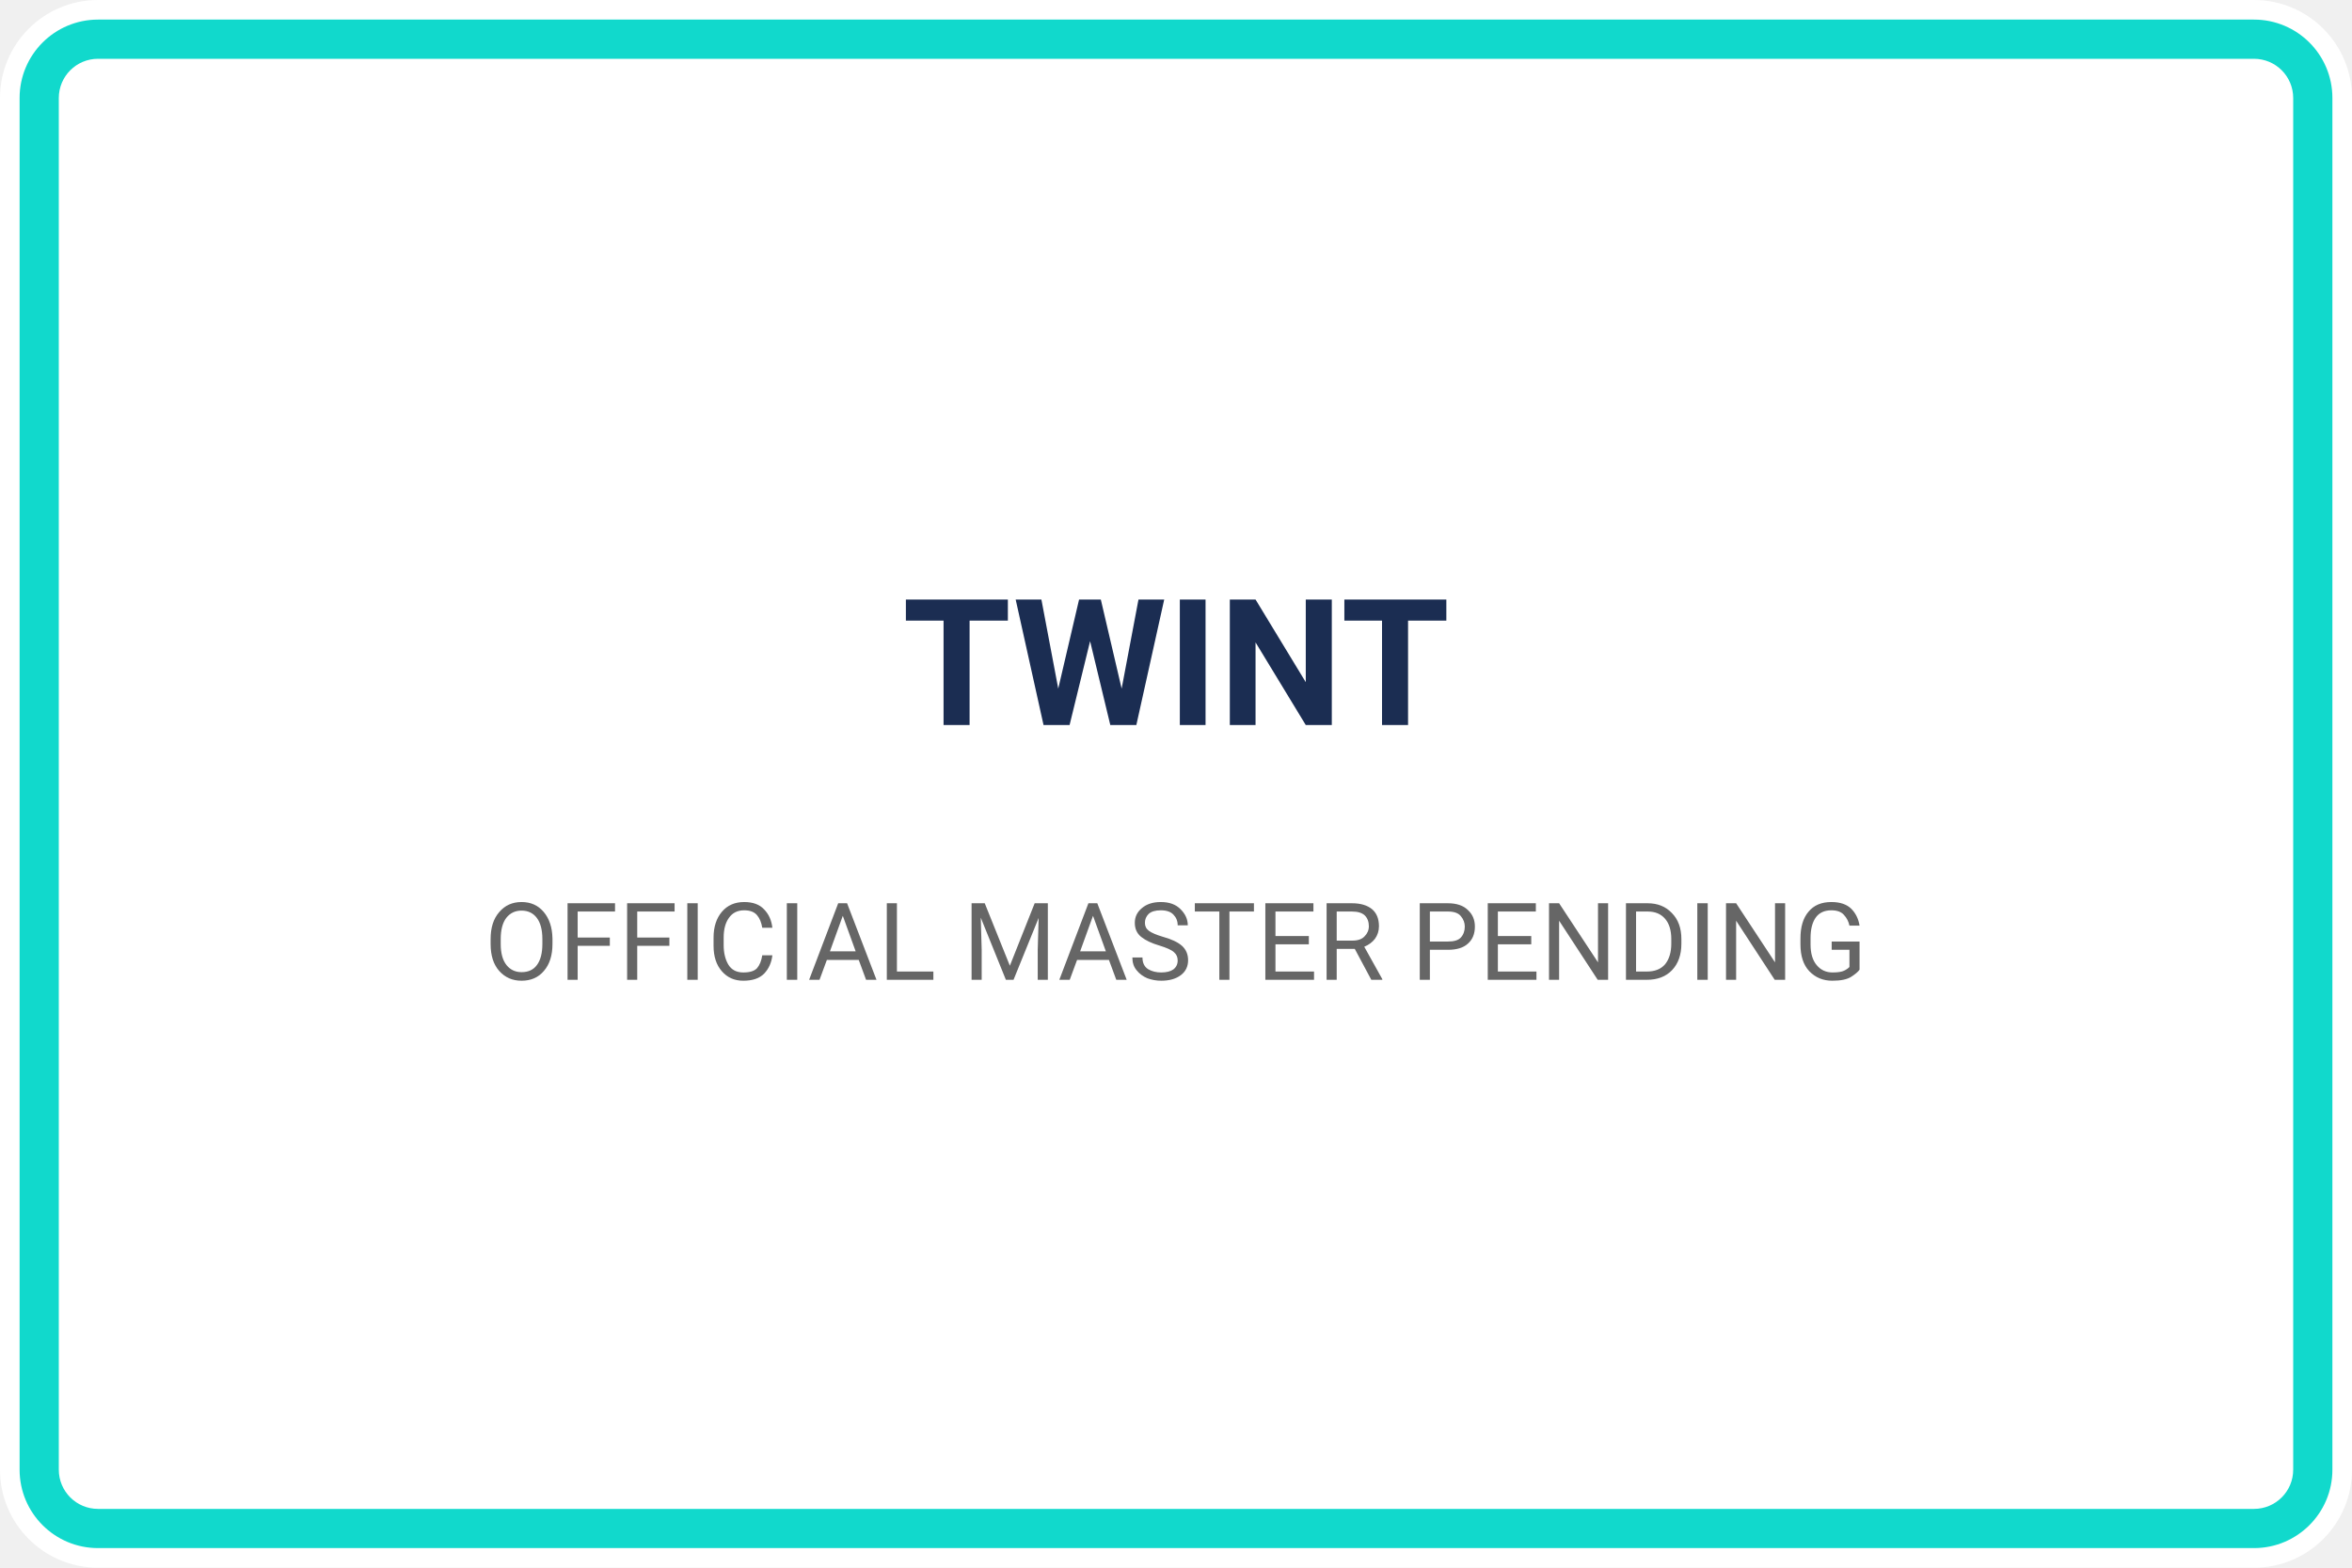
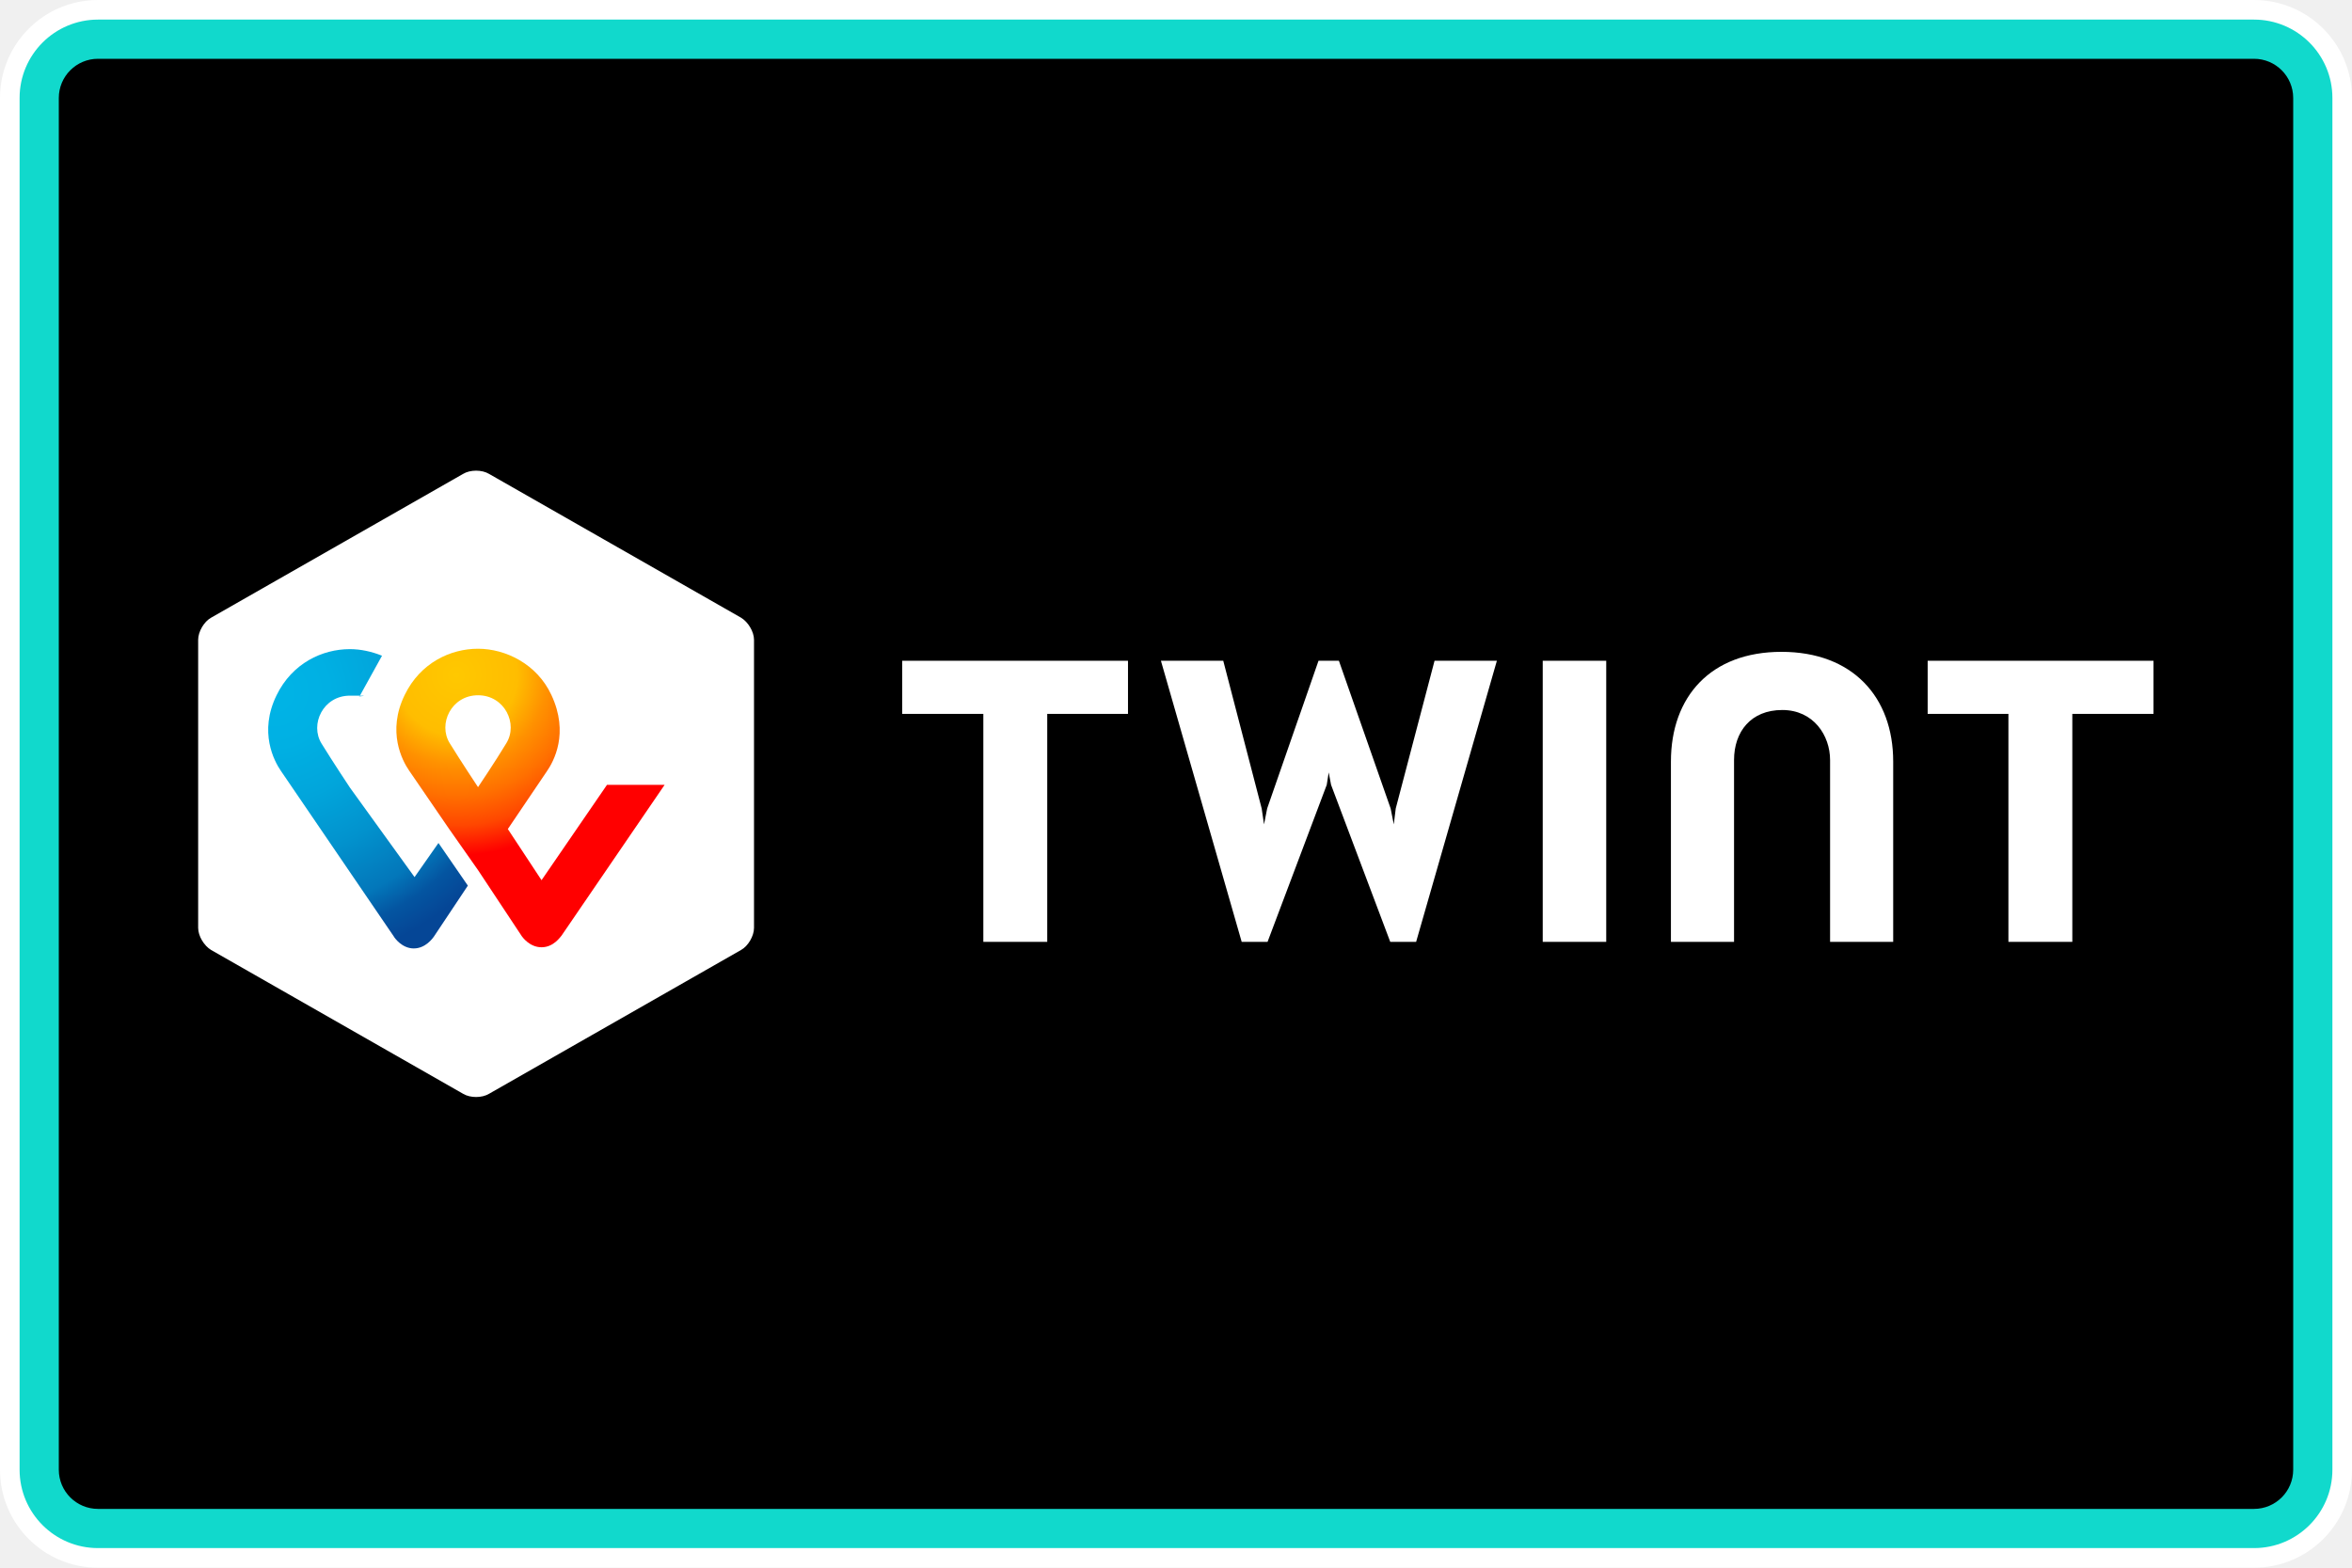
<svg xmlns="http://www.w3.org/2000/svg" width="120" height="80" viewBox="0 0 120 80">
  <rect width="120" height="80" rx="5" fill="#FFFFFF" />
  <rect x="1" y="1" width="118" height="78" rx="4" fill="#11D9CC" />
-   <rect x="3" y="3" width="114" height="74" rx="2" fill="#FFFFFF" />
-   <text x="60" y="37" text-anchor="middle" font-family="Roboto,Arial,sans-serif" font-size="9" font-weight="700" fill="#1B2D52">TWINT</text>
-   <text x="60" y="50" text-anchor="middle" font-family="Roboto,Arial,sans-serif" font-size="5.5" fill="#666666">OFFICIAL MASTER PENDING</text>
+   <rect x="3" y="3" width="114" height="74" rx="2" fill="#000000" />
+   <svg fill="none" aria-hidden="true" x="3" y="3" width="114" height="74" viewBox="0 0 201 75" preserveAspectRatio="xMidYMid meet">
+     <g clip-path="url(#base-logo-clip)">
+       <path d="M198.089 75.156H2.837C1.285 75.156 0.051 73.935 0.051 72.4V2.633C0.051 1.098 1.285 -0.123 2.837 -0.123H198.054C199.605 -0.123 200.84 1.098 200.84 2.633V72.4C200.875 73.935 199.605 75.156 198.089 75.156Z" fill="black" />
+       <path d="M62.539 50.459C62.539 51.191 62.01 52.098 61.375 52.447L38.701 65.389C38.066 65.773 37.008 65.773 36.373 65.389L13.699 52.447C13.065 52.064 12.536 51.191 12.536 50.459V24.54C12.536 23.808 13.065 22.901 13.699 22.552L36.373 9.61C37.008 9.226 38.066 9.226 38.701 9.61L61.375 22.552C62.01 22.936 62.539 23.808 62.539 24.54V50.459Z" fill="white" />
+       <path d="M188.429 26.426H168.118V31.205H175.382V51.717H181.13V31.205H188.429V26.426Z" fill="white" />
+       <path d="M96.181 26.426H75.87V31.205H83.169V51.717H88.917V31.205H96.181V26.426Z" fill="white" />
+       <path d="M154.967 25.623C148.584 25.623 145.022 29.67 145.022 35.495V51.716H150.7V35.356C150.7 32.809 152.216 30.856 155.037 30.856C157.858 30.856 159.339 33.158 159.339 35.356V51.716H165.017V35.495C165.017 29.67 161.349 25.623 154.967 25.623Z" fill="white" />
+       <path d="M133.49 26.426V51.717H139.202V26.426H133.49Z" fill="white" />
+       <path d="M114.237 36.472L114.449 37.589L119.773 51.717H122.101L129.365 26.426H123.758L120.267 39.717L120.091 41.147L119.809 39.717L115.154 26.426H113.32L108.701 39.717L108.419 41.147L108.207 39.717L104.751 26.426H99.144L106.409 51.717H108.736L114.061 37.589L114.237 36.472Z" fill="white" />
+       <path d="M49.315 37.588L43.426 46.169L40.393 41.565L43.884 36.402C44.519 35.495 45.93 32.948 44.308 29.495C43.003 26.704 40.182 25.344 37.713 25.344C35.245 25.344 32.53 26.6 31.119 29.495C29.497 32.809 30.908 35.425 31.507 36.297C31.507 36.297 33.447 39.123 35.069 41.495L37.713 45.262L41.663 51.227C41.698 51.262 42.333 52.204 43.426 52.204C44.519 52.204 45.119 51.262 45.224 51.158L54.499 37.588H49.315ZM37.713 37.797C37.713 37.797 36.162 35.46 35.174 33.855C34.081 32.111 35.316 29.53 37.713 29.53C40.111 29.53 41.346 32.111 40.252 33.855C39.265 35.495 37.713 37.797 37.713 37.797Z" fill="url(#base-logo-paint0)" />
+       <path d="M32.002 45.891L26.184 37.832C26.184 37.832 24.632 35.495 23.645 33.891C22.552 32.146 23.786 29.565 26.184 29.565C28.581 29.565 26.783 29.6 27.03 29.67L29.075 25.972C28.123 25.588 27.136 25.379 26.184 25.379C23.715 25.379 21 26.635 19.589 29.53C17.967 32.844 19.378 35.46 19.977 36.332L30.133 51.228C30.204 51.367 30.874 52.309 31.931 52.309C32.989 52.309 33.624 51.402 33.73 51.263L36.798 46.658L34.153 42.821L32.002 45.891Z" fill="url(#base-logo-paint1)" />
+     </g>
+     <defs>
+       <radialGradient id="base-logo-paint0" cx="0" cy="0" r="1" gradientUnits="userSpaceOnUse" gradientTransform="translate(35.7739 27.7158) scale(27.3289 27.0349)">
+         <stop stop-color="#FFC800" />
+         <stop offset="0.2" stop-color="#FFBD00" />
+         <stop offset="0.3" stop-color="#FF9100" />
+         <stop offset="0.4" stop-color="#FF7000" />
+         <stop offset="0.5" stop-color="#FF4700" />
+         <stop offset="0.6" stop-color="#FF0000" />
+         <stop offset="1" stop-color="#FF0000" />
+       </radialGradient>
+       <radialGradient id="base-logo-paint1" cx="0" cy="0" r="1" gradientUnits="userSpaceOnUse" gradientTransform="translate(19.3073 29.251) scale(25.0368 24.7674)">
+         <stop stop-color="#00B4E6" />
+         <stop offset="0.2" stop-color="#00B0E3" />
+         <stop offset="0.4" stop-color="#01A5DB" />
+         <stop offset="0.6" stop-color="#0292CD" />
+         <stop offset="0.8" stop-color="#0377BA" />
+         <stop offset="0.9" stop-color="#0455A1" />
+         <stop offset="1" stop-color="#054696" />
+       </radialGradient>
+       <clipPath id="base-logo-clip">
+         <rect width="201" height="75" fill="white" />
+       </clipPath>
+     </defs>
+   </svg>
</svg>
